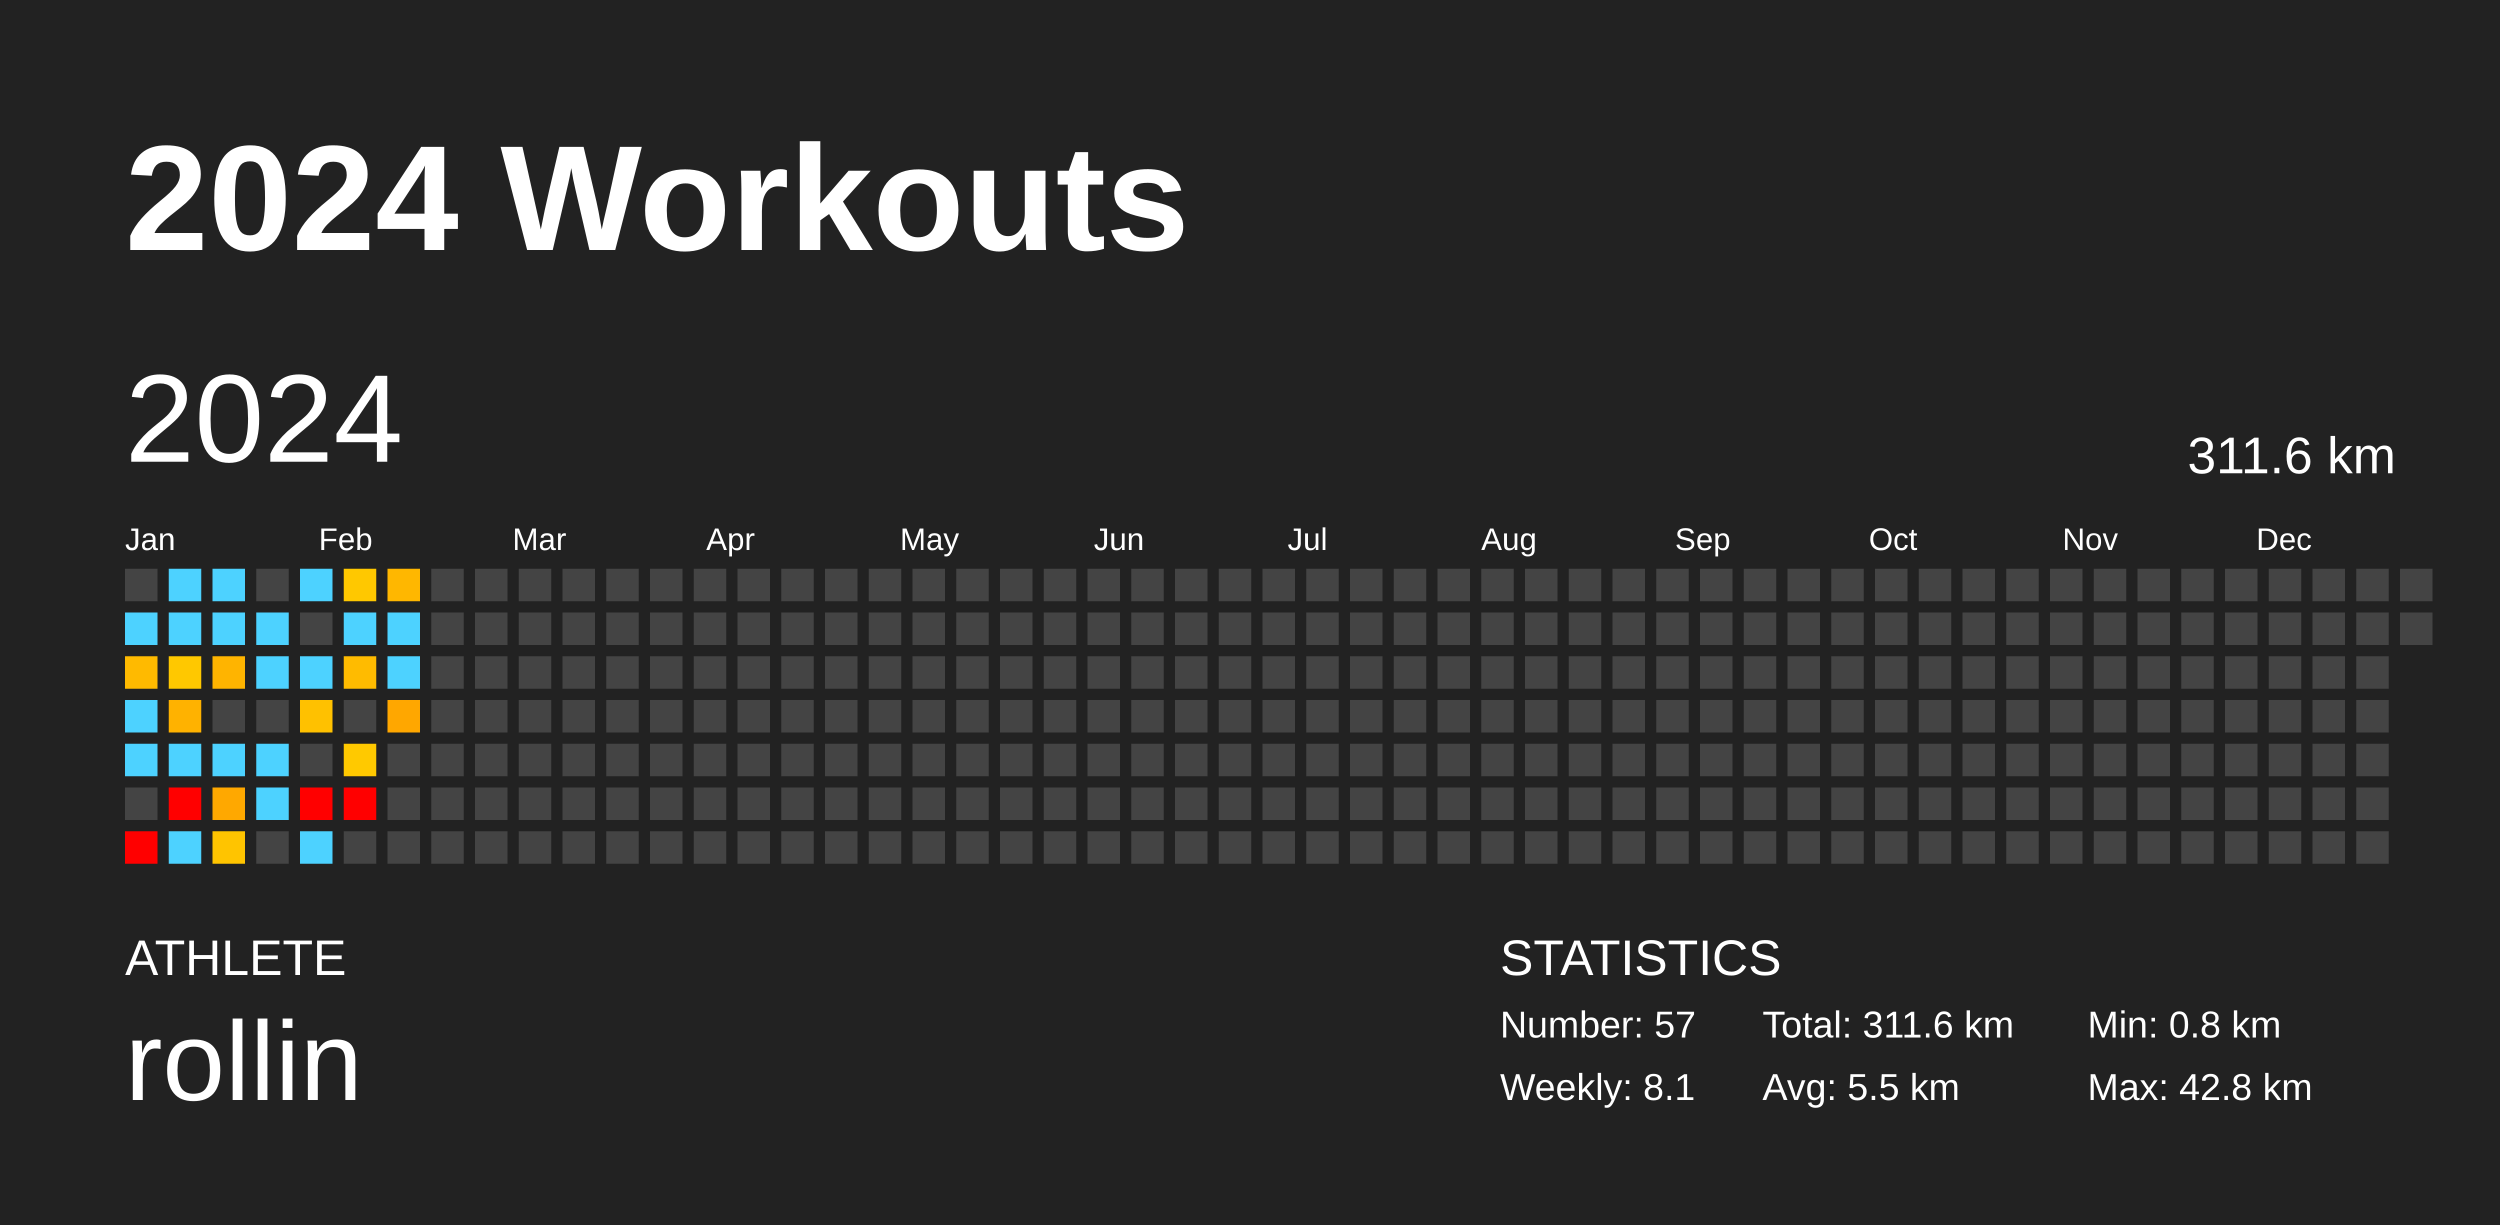
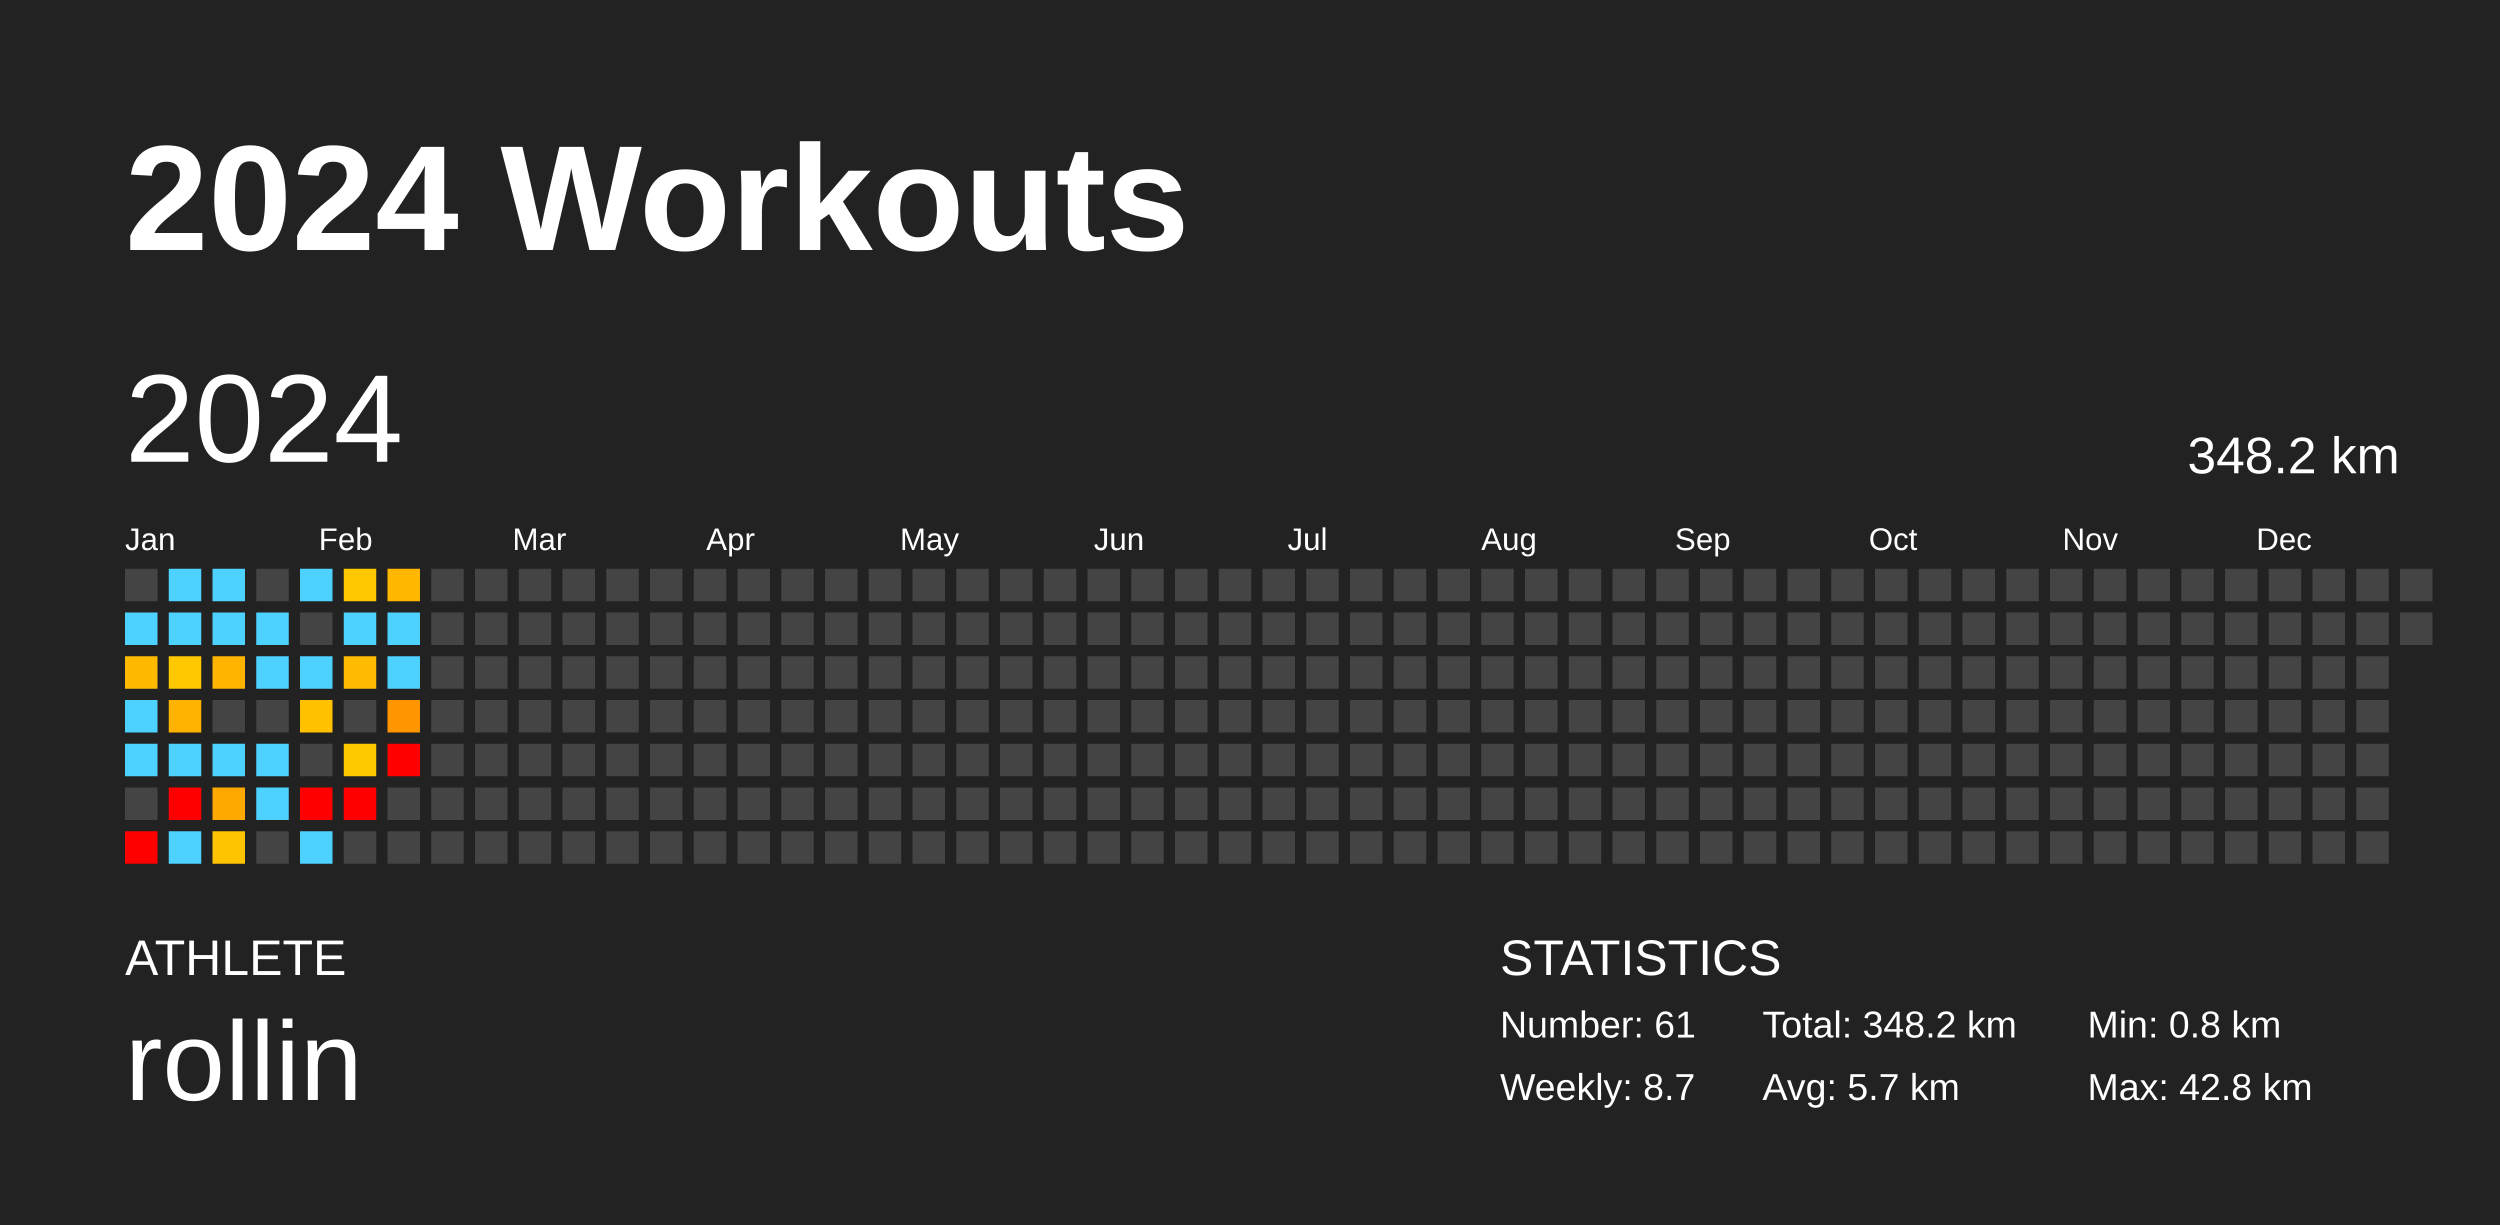
<svg xmlns="http://www.w3.org/2000/svg" baseProfile="full" height="98mm" version="1.1" viewBox="0,0,200,98" width="200mm">
  <defs />
  <rect fill="#222222" height="98" width="200" x="0" y="0" />
  <text fill="#FFFFFF" style="font-size:12px; font-family:Arial; font-weight:bold;" x="10" y="20">2024 Workouts</text>
  <text fill="#FFFFFF" style="font-size:4px; font-family:Arial" x="10" y="78">ATHLETE</text>
  <text fill="#FFFFFF" style="font-size:9px; font-family:Arial" x="10" y="88">rollin</text>
  <text fill="#FFFFFF" style="font-size:4px; font-family:Arial" x="120" y="78">STATISTICS</text>
-   <text fill="#FFFFFF" style="font-size:3px; font-family:Arial" x="120" y="83">Number: 57</text>
-   <text fill="#FFFFFF" style="font-size:3px; font-family:Arial" x="120" y="88">Weekly: 8.1</text>
-   <text fill="#FFFFFF" style="font-size:3px; font-family:Arial" x="141" y="83">Total: 311.6 km</text>
-   <text fill="#FFFFFF" style="font-size:3px; font-family:Arial" x="141" y="88">Avg: 5.5 km</text>
+   <text fill="#FFFFFF" style="font-size:3px; font-family:Arial" x="120" y="83">Number: 61</text>
+   <text fill="#FFFFFF" style="font-size:3px; font-family:Arial" x="120" y="88">Weekly: 8.7</text>
+   <text fill="#FFFFFF" style="font-size:3px; font-family:Arial" x="141" y="83">Total: 348.2 km</text>
+   <text fill="#FFFFFF" style="font-size:3px; font-family:Arial" x="141" y="88">Avg: 5.7 km</text>
  <text fill="#FFFFFF" style="font-size:3px; font-family:Arial" x="167" y="83">Min: 0.8 km</text>
  <text fill="#FFFFFF" style="font-size:3px; font-family:Arial" x="167" y="88">Max: 42.8 km</text>
  <text dominant-baseline="hanging" fill="#FFFFFF" style="font-size:10.0px; font-family:Arial;" x="10" y="30">2024</text>
-   <text dominant-baseline="hanging" fill="#FFFFFF" style="font-size:4.125px; font-family:Arial;" x="175" y="35">311.6 km</text>
+   <text dominant-baseline="hanging" fill="#FFFFFF" style="font-size:4.125px; font-family:Arial;" x="175" y="35">348.2 km</text>
  <text fill="#FFFFFF" style="font-size:2.5px; font-family:Arial" x="10.0" y="44">Jan</text>
  <text fill="#FFFFFF" style="font-size:2.5px; font-family:Arial" x="25.5" y="44">Feb</text>
  <text fill="#FFFFFF" style="font-size:2.5px; font-family:Arial" x="41.0" y="44">Mar</text>
  <text fill="#FFFFFF" style="font-size:2.5px; font-family:Arial" x="56.5" y="44">Apr</text>
  <text fill="#FFFFFF" style="font-size:2.5px; font-family:Arial" x="72.0" y="44">May</text>
  <text fill="#FFFFFF" style="font-size:2.5px; font-family:Arial" x="87.5" y="44">Jun</text>
  <text fill="#FFFFFF" style="font-size:2.5px; font-family:Arial" x="103.0" y="44">Jul</text>
  <text fill="#FFFFFF" style="font-size:2.5px; font-family:Arial" x="118.5" y="44">Aug</text>
  <text fill="#FFFFFF" style="font-size:2.5px; font-family:Arial" x="134.0" y="44">Sep</text>
  <text fill="#FFFFFF" style="font-size:2.5px; font-family:Arial" x="149.5" y="44">Oct</text>
  <text fill="#FFFFFF" style="font-size:2.5px; font-family:Arial" x="165.0" y="44">Nov</text>
  <text fill="#FFFFFF" style="font-size:2.5px; font-family:Arial" x="180.5" y="44">Dec</text>
  <rect fill="#444444" height="2.6" width="2.6" x="10.0" y="45.5" />
  <rect fill="#4dd2ff" height="2.6" width="2.6" x="10.0" y="49.0" />
  <rect fill="#ffba00" height="2.6" width="2.6" x="10.0" y="52.5" />
  <rect fill="#4dd2ff" height="2.6" width="2.6" x="10.0" y="56.0" />
  <rect fill="#4dd2ff" height="2.6" width="2.6" x="10.0" y="59.5" />
  <rect fill="#444444" height="2.6" width="2.6" x="10.0" y="63.0" />
  <rect fill="red" height="2.6" width="2.6" x="10.0" y="66.5" />
  <rect fill="#4dd2ff" height="2.6" width="2.6" x="13.5" y="45.5" />
  <rect fill="#4dd2ff" height="2.6" width="2.6" x="13.5" y="49.0" />
  <rect fill="#ffc800" height="2.6" width="2.6" x="13.5" y="52.5" />
  <rect fill="#ffb200" height="2.6" width="2.6" x="13.5" y="56.0" />
  <rect fill="#4dd2ff" height="2.6" width="2.6" x="13.5" y="59.5" />
  <rect fill="red" height="2.6" width="2.6" x="13.5" y="63.0" />
  <rect fill="#4dd2ff" height="2.6" width="2.6" x="13.5" y="66.5" />
  <rect fill="#4dd2ff" height="2.6" width="2.6" x="17.0" y="45.5" />
  <rect fill="#4dd2ff" height="2.6" width="2.6" x="17.0" y="49.0" />
  <rect fill="#ffb400" height="2.6" width="2.6" x="17.0" y="52.5" />
  <rect fill="#444444" height="2.6" width="2.6" x="17.0" y="56.0" />
  <rect fill="#4dd2ff" height="2.6" width="2.6" x="17.0" y="59.5" />
  <rect fill="#ffa800" height="2.6" width="2.6" x="17.0" y="63.0" />
  <rect fill="#ffc400" height="2.6" width="2.6" x="17.0" y="66.5" />
  <rect fill="#444444" height="2.6" width="2.6" x="20.5" y="45.5" />
  <rect fill="#4dd2ff" height="2.6" width="2.6" x="20.5" y="49.0" />
  <rect fill="#4dd2ff" height="2.6" width="2.6" x="20.5" y="52.5" />
  <rect fill="#444444" height="2.6" width="2.6" x="20.5" y="56.0" />
  <rect fill="#4dd2ff" height="2.6" width="2.6" x="20.5" y="59.5" />
  <rect fill="#4dd2ff" height="2.6" width="2.6" x="20.5" y="63.0" />
  <rect fill="#444444" height="2.6" width="2.6" x="20.5" y="66.5" />
  <rect fill="#4dd2ff" height="2.6" width="2.6" x="24.0" y="45.5" />
  <rect fill="#444444" height="2.6" width="2.6" x="24.0" y="49.0" />
  <rect fill="#4dd2ff" height="2.6" width="2.6" x="24.0" y="52.5" />
  <rect fill="#ffc100" height="2.6" width="2.6" x="24.0" y="56.0" />
  <rect fill="#444444" height="2.6" width="2.6" x="24.0" y="59.5" />
  <rect fill="red" height="2.6" width="2.6" x="24.0" y="63.0" />
  <rect fill="#4dd2ff" height="2.6" width="2.6" x="24.0" y="66.5" />
  <rect fill="#ffc800" height="2.6" width="2.6" x="27.5" y="45.5" />
  <rect fill="#4dd2ff" height="2.6" width="2.6" x="27.5" y="49.0" />
  <rect fill="#ffbb00" height="2.6" width="2.6" x="27.5" y="52.5" />
  <rect fill="#444444" height="2.6" width="2.6" x="27.5" y="56.0" />
  <rect fill="#ffc900" height="2.6" width="2.6" x="27.5" y="59.5" />
  <rect fill="red" height="2.6" width="2.6" x="27.5" y="63.0" />
  <rect fill="#444444" height="2.6" width="2.6" x="27.5" y="66.5" />
  <rect fill="#ffb700" height="2.6" width="2.6" x="31.0" y="45.5" />
  <rect fill="#4dd2ff" height="2.6" width="2.6" x="31.0" y="49.0" />
  <rect fill="#4dd2ff" height="2.6" width="2.6" x="31.0" y="52.5" />
-   <rect fill="#ffa700" height="2.6" width="2.6" x="31.0" y="56.0" />
-   <rect fill="#444444" height="2.6" width="2.6" x="31.0" y="59.5" />
+   <rect fill="#ff9500" height="2.6" width="2.6" x="31.0" y="56.0" />
+   <rect fill="red" height="2.6" width="2.6" x="31.0" y="59.5" />
  <rect fill="#444444" height="2.6" width="2.6" x="31.0" y="63.0" />
  <rect fill="#444444" height="2.6" width="2.6" x="31.0" y="66.5" />
  <rect fill="#444444" height="2.6" width="2.6" x="34.5" y="45.5" />
  <rect fill="#444444" height="2.6" width="2.6" x="34.5" y="49.0" />
  <rect fill="#444444" height="2.6" width="2.6" x="34.5" y="52.5" />
  <rect fill="#444444" height="2.6" width="2.6" x="34.5" y="56.0" />
  <rect fill="#444444" height="2.6" width="2.6" x="34.5" y="59.5" />
  <rect fill="#444444" height="2.6" width="2.6" x="34.5" y="63.0" />
  <rect fill="#444444" height="2.6" width="2.6" x="34.5" y="66.5" />
  <rect fill="#444444" height="2.6" width="2.6" x="38.0" y="45.5" />
  <rect fill="#444444" height="2.6" width="2.6" x="38.0" y="49.0" />
  <rect fill="#444444" height="2.6" width="2.6" x="38.0" y="52.5" />
  <rect fill="#444444" height="2.6" width="2.6" x="38.0" y="56.0" />
  <rect fill="#444444" height="2.6" width="2.6" x="38.0" y="59.5" />
  <rect fill="#444444" height="2.6" width="2.6" x="38.0" y="63.0" />
  <rect fill="#444444" height="2.6" width="2.6" x="38.0" y="66.5" />
  <rect fill="#444444" height="2.6" width="2.6" x="41.5" y="45.5" />
  <rect fill="#444444" height="2.6" width="2.6" x="41.5" y="49.0" />
  <rect fill="#444444" height="2.6" width="2.6" x="41.5" y="52.5" />
  <rect fill="#444444" height="2.6" width="2.6" x="41.5" y="56.0" />
  <rect fill="#444444" height="2.6" width="2.6" x="41.5" y="59.5" />
  <rect fill="#444444" height="2.6" width="2.6" x="41.5" y="63.0" />
  <rect fill="#444444" height="2.6" width="2.6" x="41.5" y="66.5" />
  <rect fill="#444444" height="2.6" width="2.6" x="45.0" y="45.5" />
  <rect fill="#444444" height="2.6" width="2.6" x="45.0" y="49.0" />
  <rect fill="#444444" height="2.6" width="2.6" x="45.0" y="52.5" />
  <rect fill="#444444" height="2.6" width="2.6" x="45.0" y="56.0" />
  <rect fill="#444444" height="2.6" width="2.6" x="45.0" y="59.5" />
  <rect fill="#444444" height="2.6" width="2.6" x="45.0" y="63.0" />
  <rect fill="#444444" height="2.6" width="2.6" x="45.0" y="66.5" />
  <rect fill="#444444" height="2.6" width="2.6" x="48.5" y="45.5" />
  <rect fill="#444444" height="2.6" width="2.6" x="48.5" y="49.0" />
  <rect fill="#444444" height="2.6" width="2.6" x="48.5" y="52.5" />
  <rect fill="#444444" height="2.6" width="2.6" x="48.5" y="56.0" />
  <rect fill="#444444" height="2.6" width="2.6" x="48.5" y="59.5" />
  <rect fill="#444444" height="2.6" width="2.6" x="48.5" y="63.0" />
  <rect fill="#444444" height="2.6" width="2.6" x="48.5" y="66.5" />
  <rect fill="#444444" height="2.6" width="2.6" x="52.0" y="45.5" />
  <rect fill="#444444" height="2.6" width="2.6" x="52.0" y="49.0" />
  <rect fill="#444444" height="2.6" width="2.6" x="52.0" y="52.5" />
  <rect fill="#444444" height="2.6" width="2.6" x="52.0" y="56.0" />
  <rect fill="#444444" height="2.6" width="2.6" x="52.0" y="59.5" />
  <rect fill="#444444" height="2.6" width="2.6" x="52.0" y="63.0" />
  <rect fill="#444444" height="2.6" width="2.6" x="52.0" y="66.5" />
  <rect fill="#444444" height="2.6" width="2.6" x="55.5" y="45.5" />
  <rect fill="#444444" height="2.6" width="2.6" x="55.5" y="49.0" />
  <rect fill="#444444" height="2.6" width="2.6" x="55.5" y="52.5" />
  <rect fill="#444444" height="2.6" width="2.6" x="55.5" y="56.0" />
  <rect fill="#444444" height="2.6" width="2.6" x="55.5" y="59.5" />
  <rect fill="#444444" height="2.6" width="2.6" x="55.5" y="63.0" />
  <rect fill="#444444" height="2.6" width="2.6" x="55.5" y="66.5" />
  <rect fill="#444444" height="2.6" width="2.6" x="59.0" y="45.5" />
  <rect fill="#444444" height="2.6" width="2.6" x="59.0" y="49.0" />
  <rect fill="#444444" height="2.6" width="2.6" x="59.0" y="52.5" />
  <rect fill="#444444" height="2.6" width="2.6" x="59.0" y="56.0" />
  <rect fill="#444444" height="2.6" width="2.6" x="59.0" y="59.5" />
  <rect fill="#444444" height="2.6" width="2.6" x="59.0" y="63.0" />
  <rect fill="#444444" height="2.6" width="2.6" x="59.0" y="66.5" />
  <rect fill="#444444" height="2.6" width="2.6" x="62.5" y="45.5" />
  <rect fill="#444444" height="2.6" width="2.6" x="62.5" y="49.0" />
  <rect fill="#444444" height="2.6" width="2.6" x="62.5" y="52.5" />
  <rect fill="#444444" height="2.6" width="2.6" x="62.5" y="56.0" />
  <rect fill="#444444" height="2.6" width="2.6" x="62.5" y="59.5" />
  <rect fill="#444444" height="2.6" width="2.6" x="62.5" y="63.0" />
  <rect fill="#444444" height="2.6" width="2.6" x="62.5" y="66.5" />
  <rect fill="#444444" height="2.6" width="2.6" x="66.0" y="45.5" />
  <rect fill="#444444" height="2.6" width="2.6" x="66.0" y="49.0" />
  <rect fill="#444444" height="2.6" width="2.6" x="66.0" y="52.5" />
  <rect fill="#444444" height="2.6" width="2.6" x="66.0" y="56.0" />
  <rect fill="#444444" height="2.6" width="2.6" x="66.0" y="59.5" />
  <rect fill="#444444" height="2.6" width="2.6" x="66.0" y="63.0" />
  <rect fill="#444444" height="2.6" width="2.6" x="66.0" y="66.5" />
  <rect fill="#444444" height="2.6" width="2.6" x="69.5" y="45.5" />
  <rect fill="#444444" height="2.6" width="2.6" x="69.5" y="49.0" />
  <rect fill="#444444" height="2.6" width="2.6" x="69.5" y="52.5" />
  <rect fill="#444444" height="2.6" width="2.6" x="69.5" y="56.0" />
  <rect fill="#444444" height="2.6" width="2.6" x="69.5" y="59.5" />
  <rect fill="#444444" height="2.6" width="2.6" x="69.5" y="63.0" />
  <rect fill="#444444" height="2.6" width="2.6" x="69.5" y="66.5" />
  <rect fill="#444444" height="2.6" width="2.6" x="73.0" y="45.5" />
  <rect fill="#444444" height="2.6" width="2.6" x="73.0" y="49.0" />
  <rect fill="#444444" height="2.6" width="2.6" x="73.0" y="52.5" />
  <rect fill="#444444" height="2.6" width="2.6" x="73.0" y="56.0" />
  <rect fill="#444444" height="2.6" width="2.6" x="73.0" y="59.5" />
  <rect fill="#444444" height="2.6" width="2.6" x="73.0" y="63.0" />
  <rect fill="#444444" height="2.6" width="2.6" x="73.0" y="66.5" />
  <rect fill="#444444" height="2.6" width="2.6" x="76.5" y="45.5" />
  <rect fill="#444444" height="2.6" width="2.6" x="76.5" y="49.0" />
  <rect fill="#444444" height="2.6" width="2.6" x="76.5" y="52.5" />
  <rect fill="#444444" height="2.6" width="2.6" x="76.5" y="56.0" />
  <rect fill="#444444" height="2.6" width="2.6" x="76.5" y="59.5" />
  <rect fill="#444444" height="2.6" width="2.6" x="76.5" y="63.0" />
  <rect fill="#444444" height="2.6" width="2.6" x="76.5" y="66.5" />
  <rect fill="#444444" height="2.6" width="2.6" x="80.0" y="45.5" />
  <rect fill="#444444" height="2.6" width="2.6" x="80.0" y="49.0" />
  <rect fill="#444444" height="2.6" width="2.6" x="80.0" y="52.5" />
  <rect fill="#444444" height="2.6" width="2.6" x="80.0" y="56.0" />
  <rect fill="#444444" height="2.6" width="2.6" x="80.0" y="59.5" />
  <rect fill="#444444" height="2.6" width="2.6" x="80.0" y="63.0" />
  <rect fill="#444444" height="2.6" width="2.6" x="80.0" y="66.5" />
  <rect fill="#444444" height="2.6" width="2.6" x="83.5" y="45.5" />
  <rect fill="#444444" height="2.6" width="2.6" x="83.5" y="49.0" />
  <rect fill="#444444" height="2.6" width="2.6" x="83.5" y="52.5" />
  <rect fill="#444444" height="2.6" width="2.6" x="83.5" y="56.0" />
  <rect fill="#444444" height="2.6" width="2.6" x="83.5" y="59.5" />
  <rect fill="#444444" height="2.6" width="2.6" x="83.5" y="63.0" />
  <rect fill="#444444" height="2.6" width="2.6" x="83.5" y="66.5" />
  <rect fill="#444444" height="2.6" width="2.6" x="87.0" y="45.5" />
  <rect fill="#444444" height="2.6" width="2.6" x="87.0" y="49.0" />
  <rect fill="#444444" height="2.6" width="2.6" x="87.0" y="52.5" />
  <rect fill="#444444" height="2.6" width="2.6" x="87.0" y="56.0" />
  <rect fill="#444444" height="2.6" width="2.6" x="87.0" y="59.5" />
  <rect fill="#444444" height="2.6" width="2.6" x="87.0" y="63.0" />
  <rect fill="#444444" height="2.6" width="2.6" x="87.0" y="66.5" />
  <rect fill="#444444" height="2.6" width="2.6" x="90.5" y="45.5" />
  <rect fill="#444444" height="2.6" width="2.6" x="90.5" y="49.0" />
  <rect fill="#444444" height="2.6" width="2.6" x="90.5" y="52.5" />
  <rect fill="#444444" height="2.6" width="2.6" x="90.5" y="56.0" />
  <rect fill="#444444" height="2.6" width="2.6" x="90.5" y="59.5" />
  <rect fill="#444444" height="2.6" width="2.6" x="90.5" y="63.0" />
  <rect fill="#444444" height="2.6" width="2.6" x="90.5" y="66.5" />
  <rect fill="#444444" height="2.6" width="2.6" x="94.0" y="45.5" />
  <rect fill="#444444" height="2.6" width="2.6" x="94.0" y="49.0" />
  <rect fill="#444444" height="2.6" width="2.6" x="94.0" y="52.5" />
  <rect fill="#444444" height="2.6" width="2.6" x="94.0" y="56.0" />
  <rect fill="#444444" height="2.6" width="2.6" x="94.0" y="59.5" />
  <rect fill="#444444" height="2.6" width="2.6" x="94.0" y="63.0" />
  <rect fill="#444444" height="2.6" width="2.6" x="94.0" y="66.5" />
  <rect fill="#444444" height="2.6" width="2.6" x="97.5" y="45.5" />
  <rect fill="#444444" height="2.6" width="2.6" x="97.5" y="49.0" />
  <rect fill="#444444" height="2.6" width="2.6" x="97.5" y="52.5" />
  <rect fill="#444444" height="2.6" width="2.6" x="97.5" y="56.0" />
  <rect fill="#444444" height="2.6" width="2.6" x="97.5" y="59.5" />
  <rect fill="#444444" height="2.6" width="2.6" x="97.5" y="63.0" />
  <rect fill="#444444" height="2.6" width="2.6" x="97.5" y="66.5" />
  <rect fill="#444444" height="2.6" width="2.6" x="101.0" y="45.5" />
  <rect fill="#444444" height="2.6" width="2.6" x="101.0" y="49.0" />
  <rect fill="#444444" height="2.6" width="2.6" x="101.0" y="52.5" />
  <rect fill="#444444" height="2.6" width="2.6" x="101.0" y="56.0" />
  <rect fill="#444444" height="2.6" width="2.6" x="101.0" y="59.5" />
  <rect fill="#444444" height="2.6" width="2.6" x="101.0" y="63.0" />
  <rect fill="#444444" height="2.6" width="2.6" x="101.0" y="66.5" />
  <rect fill="#444444" height="2.6" width="2.6" x="104.5" y="45.5" />
  <rect fill="#444444" height="2.6" width="2.6" x="104.5" y="49.0" />
  <rect fill="#444444" height="2.6" width="2.6" x="104.5" y="52.5" />
  <rect fill="#444444" height="2.6" width="2.6" x="104.5" y="56.0" />
  <rect fill="#444444" height="2.6" width="2.6" x="104.5" y="59.5" />
  <rect fill="#444444" height="2.6" width="2.6" x="104.5" y="63.0" />
  <rect fill="#444444" height="2.6" width="2.6" x="104.5" y="66.5" />
  <rect fill="#444444" height="2.6" width="2.6" x="108.0" y="45.5" />
  <rect fill="#444444" height="2.6" width="2.6" x="108.0" y="49.0" />
  <rect fill="#444444" height="2.6" width="2.6" x="108.0" y="52.5" />
  <rect fill="#444444" height="2.6" width="2.6" x="108.0" y="56.0" />
  <rect fill="#444444" height="2.6" width="2.6" x="108.0" y="59.5" />
  <rect fill="#444444" height="2.6" width="2.6" x="108.0" y="63.0" />
  <rect fill="#444444" height="2.6" width="2.6" x="108.0" y="66.5" />
  <rect fill="#444444" height="2.6" width="2.6" x="111.5" y="45.5" />
  <rect fill="#444444" height="2.6" width="2.6" x="111.5" y="49.0" />
  <rect fill="#444444" height="2.6" width="2.6" x="111.5" y="52.5" />
  <rect fill="#444444" height="2.6" width="2.6" x="111.5" y="56.0" />
  <rect fill="#444444" height="2.6" width="2.6" x="111.5" y="59.5" />
  <rect fill="#444444" height="2.6" width="2.6" x="111.5" y="63.0" />
  <rect fill="#444444" height="2.6" width="2.6" x="111.5" y="66.5" />
  <rect fill="#444444" height="2.6" width="2.6" x="115.0" y="45.5" />
  <rect fill="#444444" height="2.6" width="2.6" x="115.0" y="49.0" />
  <rect fill="#444444" height="2.6" width="2.6" x="115.0" y="52.5" />
  <rect fill="#444444" height="2.6" width="2.6" x="115.0" y="56.0" />
  <rect fill="#444444" height="2.6" width="2.6" x="115.0" y="59.5" />
  <rect fill="#444444" height="2.6" width="2.6" x="115.0" y="63.0" />
  <rect fill="#444444" height="2.6" width="2.6" x="115.0" y="66.5" />
  <rect fill="#444444" height="2.6" width="2.6" x="118.5" y="45.5" />
  <rect fill="#444444" height="2.6" width="2.6" x="118.5" y="49.0" />
  <rect fill="#444444" height="2.6" width="2.6" x="118.5" y="52.5" />
  <rect fill="#444444" height="2.6" width="2.6" x="118.5" y="56.0" />
  <rect fill="#444444" height="2.6" width="2.6" x="118.5" y="59.5" />
  <rect fill="#444444" height="2.6" width="2.6" x="118.5" y="63.0" />
  <rect fill="#444444" height="2.6" width="2.6" x="118.5" y="66.5" />
  <rect fill="#444444" height="2.6" width="2.6" x="122.0" y="45.5" />
  <rect fill="#444444" height="2.6" width="2.6" x="122.0" y="49.0" />
  <rect fill="#444444" height="2.6" width="2.6" x="122.0" y="52.5" />
  <rect fill="#444444" height="2.6" width="2.6" x="122.0" y="56.0" />
  <rect fill="#444444" height="2.6" width="2.6" x="122.0" y="59.5" />
  <rect fill="#444444" height="2.6" width="2.6" x="122.0" y="63.0" />
  <rect fill="#444444" height="2.6" width="2.6" x="122.0" y="66.5" />
  <rect fill="#444444" height="2.6" width="2.6" x="125.5" y="45.5" />
  <rect fill="#444444" height="2.6" width="2.6" x="125.5" y="49.0" />
  <rect fill="#444444" height="2.6" width="2.6" x="125.5" y="52.5" />
  <rect fill="#444444" height="2.6" width="2.6" x="125.5" y="56.0" />
  <rect fill="#444444" height="2.6" width="2.6" x="125.5" y="59.5" />
  <rect fill="#444444" height="2.6" width="2.6" x="125.5" y="63.0" />
  <rect fill="#444444" height="2.6" width="2.6" x="125.5" y="66.5" />
  <rect fill="#444444" height="2.6" width="2.6" x="129.0" y="45.5" />
  <rect fill="#444444" height="2.6" width="2.6" x="129.0" y="49.0" />
  <rect fill="#444444" height="2.6" width="2.6" x="129.0" y="52.5" />
  <rect fill="#444444" height="2.6" width="2.6" x="129.0" y="56.0" />
  <rect fill="#444444" height="2.6" width="2.6" x="129.0" y="59.5" />
  <rect fill="#444444" height="2.6" width="2.6" x="129.0" y="63.0" />
  <rect fill="#444444" height="2.6" width="2.6" x="129.0" y="66.5" />
  <rect fill="#444444" height="2.6" width="2.6" x="132.5" y="45.5" />
  <rect fill="#444444" height="2.6" width="2.6" x="132.5" y="49.0" />
  <rect fill="#444444" height="2.6" width="2.6" x="132.5" y="52.5" />
  <rect fill="#444444" height="2.6" width="2.6" x="132.5" y="56.0" />
  <rect fill="#444444" height="2.6" width="2.6" x="132.5" y="59.5" />
  <rect fill="#444444" height="2.6" width="2.6" x="132.5" y="63.0" />
  <rect fill="#444444" height="2.6" width="2.6" x="132.5" y="66.5" />
  <rect fill="#444444" height="2.6" width="2.6" x="136.0" y="45.5" />
  <rect fill="#444444" height="2.6" width="2.6" x="136.0" y="49.0" />
  <rect fill="#444444" height="2.6" width="2.6" x="136.0" y="52.5" />
  <rect fill="#444444" height="2.6" width="2.6" x="136.0" y="56.0" />
  <rect fill="#444444" height="2.6" width="2.6" x="136.0" y="59.5" />
  <rect fill="#444444" height="2.6" width="2.6" x="136.0" y="63.0" />
  <rect fill="#444444" height="2.6" width="2.6" x="136.0" y="66.5" />
  <rect fill="#444444" height="2.6" width="2.6" x="139.5" y="45.5" />
  <rect fill="#444444" height="2.6" width="2.6" x="139.5" y="49.0" />
  <rect fill="#444444" height="2.6" width="2.6" x="139.5" y="52.5" />
  <rect fill="#444444" height="2.6" width="2.6" x="139.5" y="56.0" />
  <rect fill="#444444" height="2.6" width="2.6" x="139.5" y="59.5" />
  <rect fill="#444444" height="2.6" width="2.6" x="139.5" y="63.0" />
  <rect fill="#444444" height="2.6" width="2.6" x="139.5" y="66.5" />
  <rect fill="#444444" height="2.6" width="2.6" x="143.0" y="45.5" />
  <rect fill="#444444" height="2.6" width="2.6" x="143.0" y="49.0" />
  <rect fill="#444444" height="2.6" width="2.6" x="143.0" y="52.5" />
  <rect fill="#444444" height="2.6" width="2.6" x="143.0" y="56.0" />
  <rect fill="#444444" height="2.6" width="2.6" x="143.0" y="59.5" />
  <rect fill="#444444" height="2.6" width="2.6" x="143.0" y="63.0" />
  <rect fill="#444444" height="2.6" width="2.6" x="143.0" y="66.5" />
  <rect fill="#444444" height="2.6" width="2.6" x="146.5" y="45.5" />
  <rect fill="#444444" height="2.6" width="2.6" x="146.5" y="49.0" />
  <rect fill="#444444" height="2.6" width="2.6" x="146.5" y="52.5" />
  <rect fill="#444444" height="2.6" width="2.6" x="146.5" y="56.0" />
  <rect fill="#444444" height="2.6" width="2.6" x="146.5" y="59.5" />
  <rect fill="#444444" height="2.6" width="2.6" x="146.5" y="63.0" />
  <rect fill="#444444" height="2.6" width="2.6" x="146.5" y="66.5" />
  <rect fill="#444444" height="2.6" width="2.6" x="150.0" y="45.5" />
  <rect fill="#444444" height="2.6" width="2.6" x="150.0" y="49.0" />
  <rect fill="#444444" height="2.6" width="2.6" x="150.0" y="52.5" />
  <rect fill="#444444" height="2.6" width="2.6" x="150.0" y="56.0" />
  <rect fill="#444444" height="2.6" width="2.6" x="150.0" y="59.5" />
  <rect fill="#444444" height="2.6" width="2.6" x="150.0" y="63.0" />
  <rect fill="#444444" height="2.6" width="2.6" x="150.0" y="66.5" />
  <rect fill="#444444" height="2.6" width="2.6" x="153.5" y="45.5" />
  <rect fill="#444444" height="2.6" width="2.6" x="153.5" y="49.0" />
  <rect fill="#444444" height="2.6" width="2.6" x="153.5" y="52.5" />
  <rect fill="#444444" height="2.6" width="2.6" x="153.5" y="56.0" />
  <rect fill="#444444" height="2.6" width="2.6" x="153.5" y="59.5" />
  <rect fill="#444444" height="2.6" width="2.6" x="153.5" y="63.0" />
  <rect fill="#444444" height="2.6" width="2.6" x="153.5" y="66.5" />
  <rect fill="#444444" height="2.6" width="2.6" x="157.0" y="45.5" />
  <rect fill="#444444" height="2.6" width="2.6" x="157.0" y="49.0" />
  <rect fill="#444444" height="2.6" width="2.6" x="157.0" y="52.5" />
  <rect fill="#444444" height="2.6" width="2.6" x="157.0" y="56.0" />
  <rect fill="#444444" height="2.6" width="2.6" x="157.0" y="59.5" />
  <rect fill="#444444" height="2.6" width="2.6" x="157.0" y="63.0" />
  <rect fill="#444444" height="2.6" width="2.6" x="157.0" y="66.5" />
  <rect fill="#444444" height="2.6" width="2.6" x="160.5" y="45.5" />
  <rect fill="#444444" height="2.6" width="2.6" x="160.5" y="49.0" />
  <rect fill="#444444" height="2.6" width="2.6" x="160.5" y="52.5" />
  <rect fill="#444444" height="2.6" width="2.6" x="160.5" y="56.0" />
  <rect fill="#444444" height="2.6" width="2.6" x="160.5" y="59.5" />
  <rect fill="#444444" height="2.6" width="2.6" x="160.5" y="63.0" />
  <rect fill="#444444" height="2.6" width="2.6" x="160.5" y="66.5" />
  <rect fill="#444444" height="2.6" width="2.6" x="164.0" y="45.5" />
  <rect fill="#444444" height="2.6" width="2.6" x="164.0" y="49.0" />
  <rect fill="#444444" height="2.6" width="2.6" x="164.0" y="52.5" />
  <rect fill="#444444" height="2.6" width="2.6" x="164.0" y="56.0" />
  <rect fill="#444444" height="2.6" width="2.6" x="164.0" y="59.5" />
  <rect fill="#444444" height="2.6" width="2.6" x="164.0" y="63.0" />
  <rect fill="#444444" height="2.6" width="2.6" x="164.0" y="66.5" />
  <rect fill="#444444" height="2.6" width="2.6" x="167.5" y="45.5" />
  <rect fill="#444444" height="2.6" width="2.6" x="167.5" y="49.0" />
  <rect fill="#444444" height="2.6" width="2.6" x="167.5" y="52.5" />
  <rect fill="#444444" height="2.6" width="2.6" x="167.5" y="56.0" />
  <rect fill="#444444" height="2.6" width="2.6" x="167.5" y="59.5" />
  <rect fill="#444444" height="2.6" width="2.6" x="167.5" y="63.0" />
  <rect fill="#444444" height="2.6" width="2.6" x="167.5" y="66.5" />
  <rect fill="#444444" height="2.6" width="2.6" x="171.0" y="45.5" />
  <rect fill="#444444" height="2.6" width="2.6" x="171.0" y="49.0" />
  <rect fill="#444444" height="2.6" width="2.6" x="171.0" y="52.5" />
  <rect fill="#444444" height="2.6" width="2.6" x="171.0" y="56.0" />
  <rect fill="#444444" height="2.6" width="2.6" x="171.0" y="59.5" />
  <rect fill="#444444" height="2.6" width="2.6" x="171.0" y="63.0" />
  <rect fill="#444444" height="2.6" width="2.6" x="171.0" y="66.5" />
  <rect fill="#444444" height="2.6" width="2.6" x="174.5" y="45.5" />
  <rect fill="#444444" height="2.6" width="2.6" x="174.5" y="49.0" />
  <rect fill="#444444" height="2.6" width="2.6" x="174.5" y="52.5" />
  <rect fill="#444444" height="2.6" width="2.6" x="174.5" y="56.0" />
  <rect fill="#444444" height="2.6" width="2.6" x="174.5" y="59.5" />
  <rect fill="#444444" height="2.6" width="2.6" x="174.5" y="63.0" />
  <rect fill="#444444" height="2.6" width="2.6" x="174.5" y="66.5" />
  <rect fill="#444444" height="2.6" width="2.6" x="178.0" y="45.5" />
  <rect fill="#444444" height="2.6" width="2.6" x="178.0" y="49.0" />
  <rect fill="#444444" height="2.6" width="2.6" x="178.0" y="52.5" />
  <rect fill="#444444" height="2.6" width="2.6" x="178.0" y="56.0" />
  <rect fill="#444444" height="2.6" width="2.6" x="178.0" y="59.5" />
  <rect fill="#444444" height="2.6" width="2.6" x="178.0" y="63.0" />
  <rect fill="#444444" height="2.6" width="2.6" x="178.0" y="66.5" />
  <rect fill="#444444" height="2.6" width="2.6" x="181.5" y="45.5" />
  <rect fill="#444444" height="2.6" width="2.6" x="181.5" y="49.0" />
  <rect fill="#444444" height="2.6" width="2.6" x="181.5" y="52.5" />
  <rect fill="#444444" height="2.6" width="2.6" x="181.5" y="56.0" />
  <rect fill="#444444" height="2.6" width="2.6" x="181.5" y="59.5" />
  <rect fill="#444444" height="2.6" width="2.6" x="181.5" y="63.0" />
  <rect fill="#444444" height="2.6" width="2.6" x="181.5" y="66.5" />
  <rect fill="#444444" height="2.6" width="2.6" x="185.0" y="45.5" />
  <rect fill="#444444" height="2.6" width="2.6" x="185.0" y="49.0" />
  <rect fill="#444444" height="2.6" width="2.6" x="185.0" y="52.5" />
  <rect fill="#444444" height="2.6" width="2.6" x="185.0" y="56.0" />
  <rect fill="#444444" height="2.6" width="2.6" x="185.0" y="59.5" />
  <rect fill="#444444" height="2.6" width="2.6" x="185.0" y="63.0" />
  <rect fill="#444444" height="2.6" width="2.6" x="185.0" y="66.5" />
  <rect fill="#444444" height="2.6" width="2.6" x="188.5" y="45.5" />
  <rect fill="#444444" height="2.6" width="2.6" x="188.5" y="49.0" />
  <rect fill="#444444" height="2.6" width="2.6" x="188.5" y="52.5" />
  <rect fill="#444444" height="2.6" width="2.6" x="188.5" y="56.0" />
  <rect fill="#444444" height="2.6" width="2.6" x="188.5" y="59.5" />
  <rect fill="#444444" height="2.6" width="2.6" x="188.5" y="63.0" />
  <rect fill="#444444" height="2.6" width="2.6" x="188.5" y="66.5" />
  <rect fill="#444444" height="2.6" width="2.6" x="192.0" y="45.5" />
  <rect fill="#444444" height="2.6" width="2.6" x="192.0" y="49.0" />
</svg>
